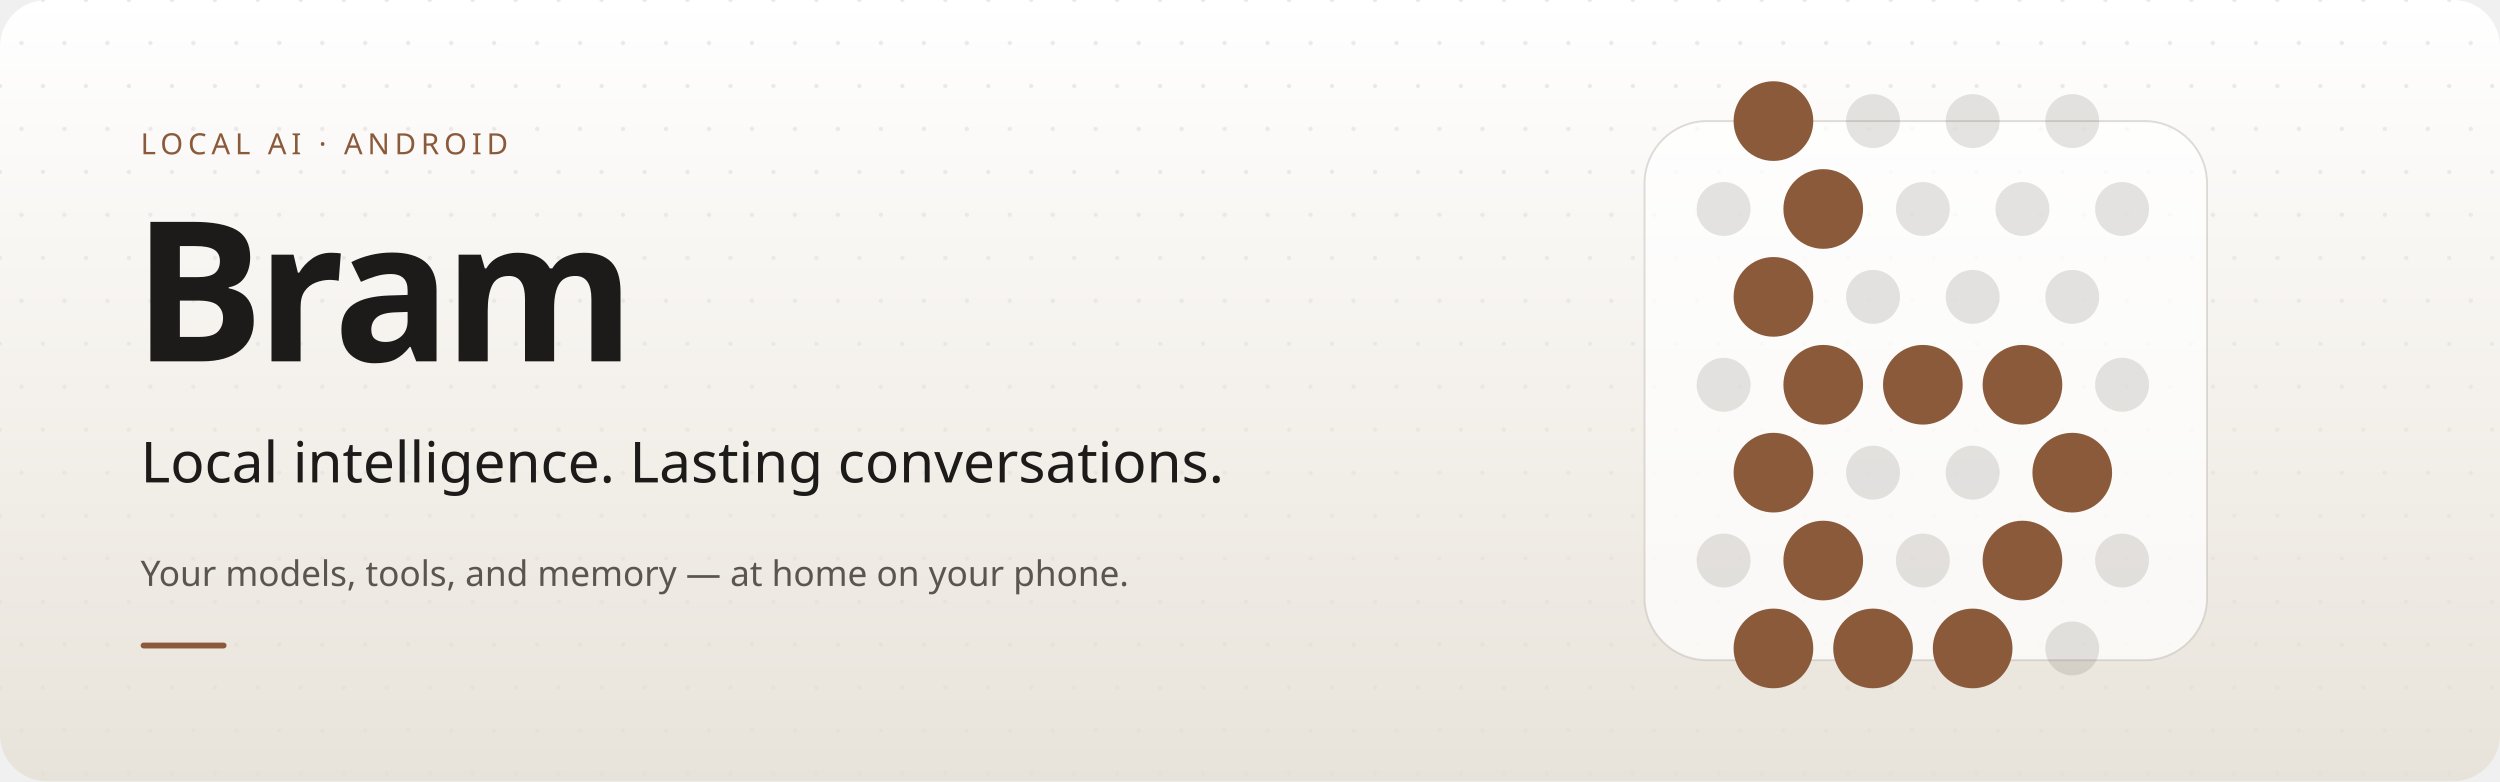
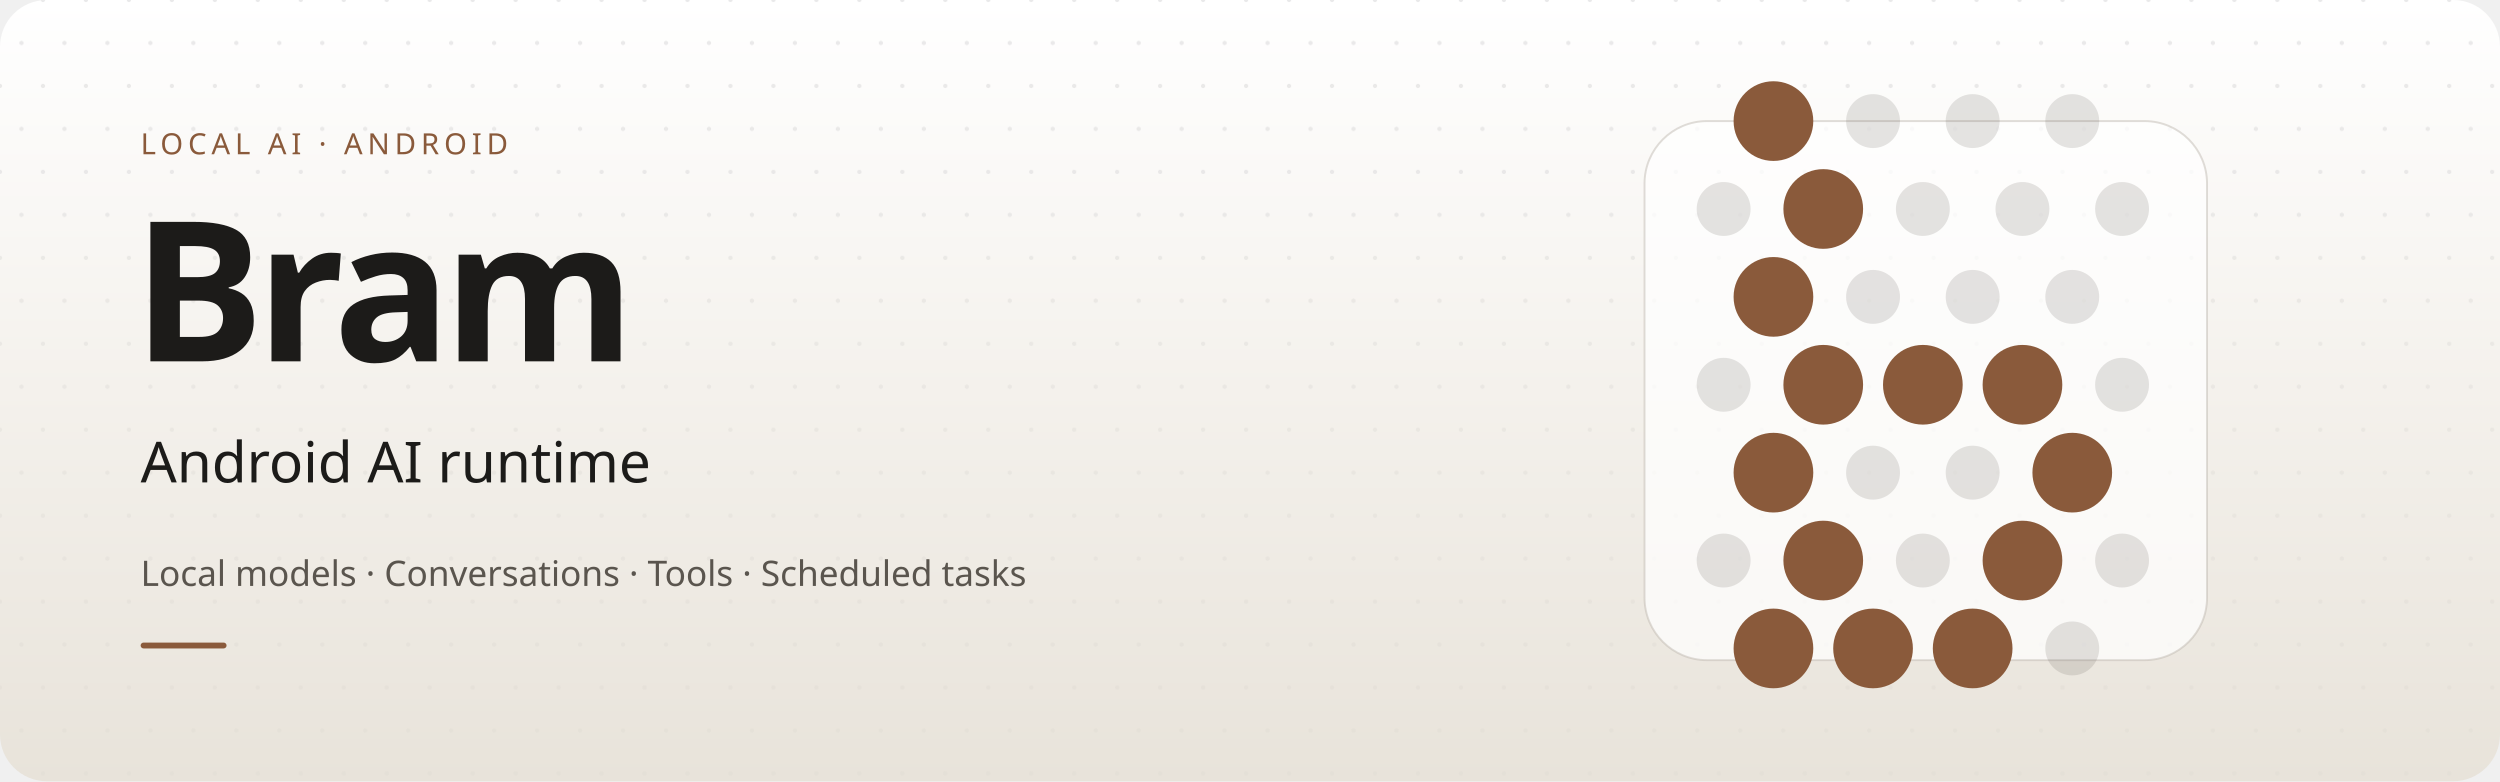
<svg xmlns="http://www.w3.org/2000/svg" width="1280" height="400" viewBox="0 0 1280 400" role="img" aria-labelledby="title desc">
  <defs>
    <linearGradient id="field" x1="0" y1="0" x2="0" y2="1">
      <stop stop-color="#FFFFFF" />
      <stop offset=".5" stop-color="#F4F1EC" />
      <stop offset="1" stop-color="#E8E3DA" />
    </linearGradient>
    <linearGradient id="fade" x1="0" y1="0" x2="0" y2="1">
      <stop stop-color="white" stop-opacity=".10" />
      <stop offset=".5" stop-color="white" stop-opacity=".05" />
      <stop offset="1" stop-color="white" stop-opacity=".02" />
    </linearGradient>
    <pattern id="lattice" width="22" height="44" patternUnits="userSpaceOnUse">
      <circle cx="0" cy="0" r="1.1" fill="#2A2A31" />
      <circle cx="22" cy="0" r="1.1" fill="#2A2A31" />
      <circle cx="11" cy="22" r="1.1" fill="#2A2A31" />
      <circle cx="0" cy="44" r="1.1" fill="#2A2A31" />
      <circle cx="22" cy="44" r="1.1" fill="#2A2A31" />
    </pattern>
    <mask id="texture">
      <rect width="1280" height="400" fill="url(#fade)" />
    </mask>
  </defs>
  <rect width="1280" height="400" rx="24" fill="url(#field)" />
  <rect width="1280" height="400" rx="24" fill="url(#lattice)" mask="url(#texture)" />
  <text x="72" y="79" fill="#8A5A3B" font-family="sans-serif" font-size="15" font-weight="500" letter-spacing="2.5">LOCAL AI · ANDROID</text>
  <text x="68" y="185" fill="#1C1B19" font-family="sans-serif" font-size="100" font-weight="600" letter-spacing="-4">Bram</text>
-   <text x="72" y="247" fill="#1C1B19" font-family="sans-serif" font-size="29">Local intelligence. Lasting conversations.</text>
-   <text x="72" y="300" fill="#5A554E" font-family="sans-serif" font-size="18">Your models, tools, and memory — at home on your phone.</text>
+   <text x="72" y="247" fill="#1C1B19" font-family="sans-serif" font-size="29">Android AI runtime</text>
+   <text x="72" y="300" fill="#5A554E" font-family="sans-serif" font-size="18">Local models · Conversations · Tools · Scheduled tasks</text>
  <rect x="72" y="329" width="44" height="3" rx="1.5" fill="#8A5A3B" />
  <rect x="842" y="62" width="288" height="276" rx="32" fill="#FFFFFF" fill-opacity=".72" stroke="#BCB5AC" stroke-opacity=".45" />
  <g transform="translate(662 -124) scale(6)">
    <circle cx="49.5" cy="31.0" r="2.3" fill="#5A554E" fill-opacity="0.16" />
    <circle cx="58.0" cy="31.0" r="2.3" fill="#5A554E" fill-opacity="0.16" />
    <circle cx="66.5" cy="31.0" r="2.3" fill="#5A554E" fill-opacity="0.16" />
    <circle cx="36.75" cy="38.5" r="2.3" fill="#5A554E" fill-opacity="0.16" />
    <circle cx="53.75" cy="38.5" r="2.3" fill="#5A554E" fill-opacity="0.16" />
    <circle cx="62.25" cy="38.5" r="2.3" fill="#5A554E" fill-opacity="0.16" />
    <circle cx="70.75" cy="38.5" r="2.3" fill="#5A554E" fill-opacity="0.16" />
    <circle cx="49.5" cy="46.0" r="2.3" fill="#5A554E" fill-opacity="0.16" />
    <circle cx="58.0" cy="46.0" r="2.3" fill="#5A554E" fill-opacity="0.16" />
    <circle cx="66.5" cy="46.0" r="2.3" fill="#5A554E" fill-opacity="0.16" />
    <circle cx="36.75" cy="53.5" r="2.3" fill="#5A554E" fill-opacity="0.16" />
    <circle cx="70.75" cy="53.5" r="2.3" fill="#5A554E" fill-opacity="0.16" />
    <circle cx="49.5" cy="61.0" r="2.3" fill="#5A554E" fill-opacity="0.16" />
    <circle cx="58.0" cy="61.0" r="2.3" fill="#5A554E" fill-opacity="0.16" />
    <circle cx="36.75" cy="68.5" r="2.3" fill="#5A554E" fill-opacity="0.16" />
    <circle cx="53.75" cy="68.5" r="2.3" fill="#5A554E" fill-opacity="0.16" />
    <circle cx="70.75" cy="68.5" r="2.3" fill="#5A554E" fill-opacity="0.16" />
    <circle cx="66.5" cy="76.0" r="2.3" fill="#5A554E" fill-opacity="0.16" />
    <circle cx="41.0" cy="31.0" r="3.4" fill="#8A5A3B" fill-opacity="1" />
    <circle cx="45.25" cy="38.5" r="3.4" fill="#8A5A3B" fill-opacity="1" />
    <circle cx="41.0" cy="46.0" r="3.4" fill="#8A5A3B" fill-opacity="1" />
    <circle cx="45.25" cy="53.5" r="3.4" fill="#8A5A3B" fill-opacity="1" />
    <circle cx="53.75" cy="53.5" r="3.4" fill="#8A5A3B" fill-opacity="1" />
    <circle cx="62.25" cy="53.5" r="3.4" fill="#8A5A3B" fill-opacity="1" />
    <circle cx="41.0" cy="61.0" r="3.4" fill="#8A5A3B" fill-opacity="1" />
    <circle cx="66.5" cy="61.0" r="3.4" fill="#8A5A3B" fill-opacity="1" />
    <circle cx="45.25" cy="68.5" r="3.4" fill="#8A5A3B" fill-opacity="1" />
    <circle cx="62.25" cy="68.5" r="3.4" fill="#8A5A3B" fill-opacity="1" />
    <circle cx="41.0" cy="76.0" r="3.4" fill="#8A5A3B" fill-opacity="1" />
    <circle cx="49.5" cy="76.0" r="3.4" fill="#8A5A3B" fill-opacity="1" />
    <circle cx="58.0" cy="76.0" r="3.4" fill="#8A5A3B" fill-opacity="1" />
  </g>
</svg>
